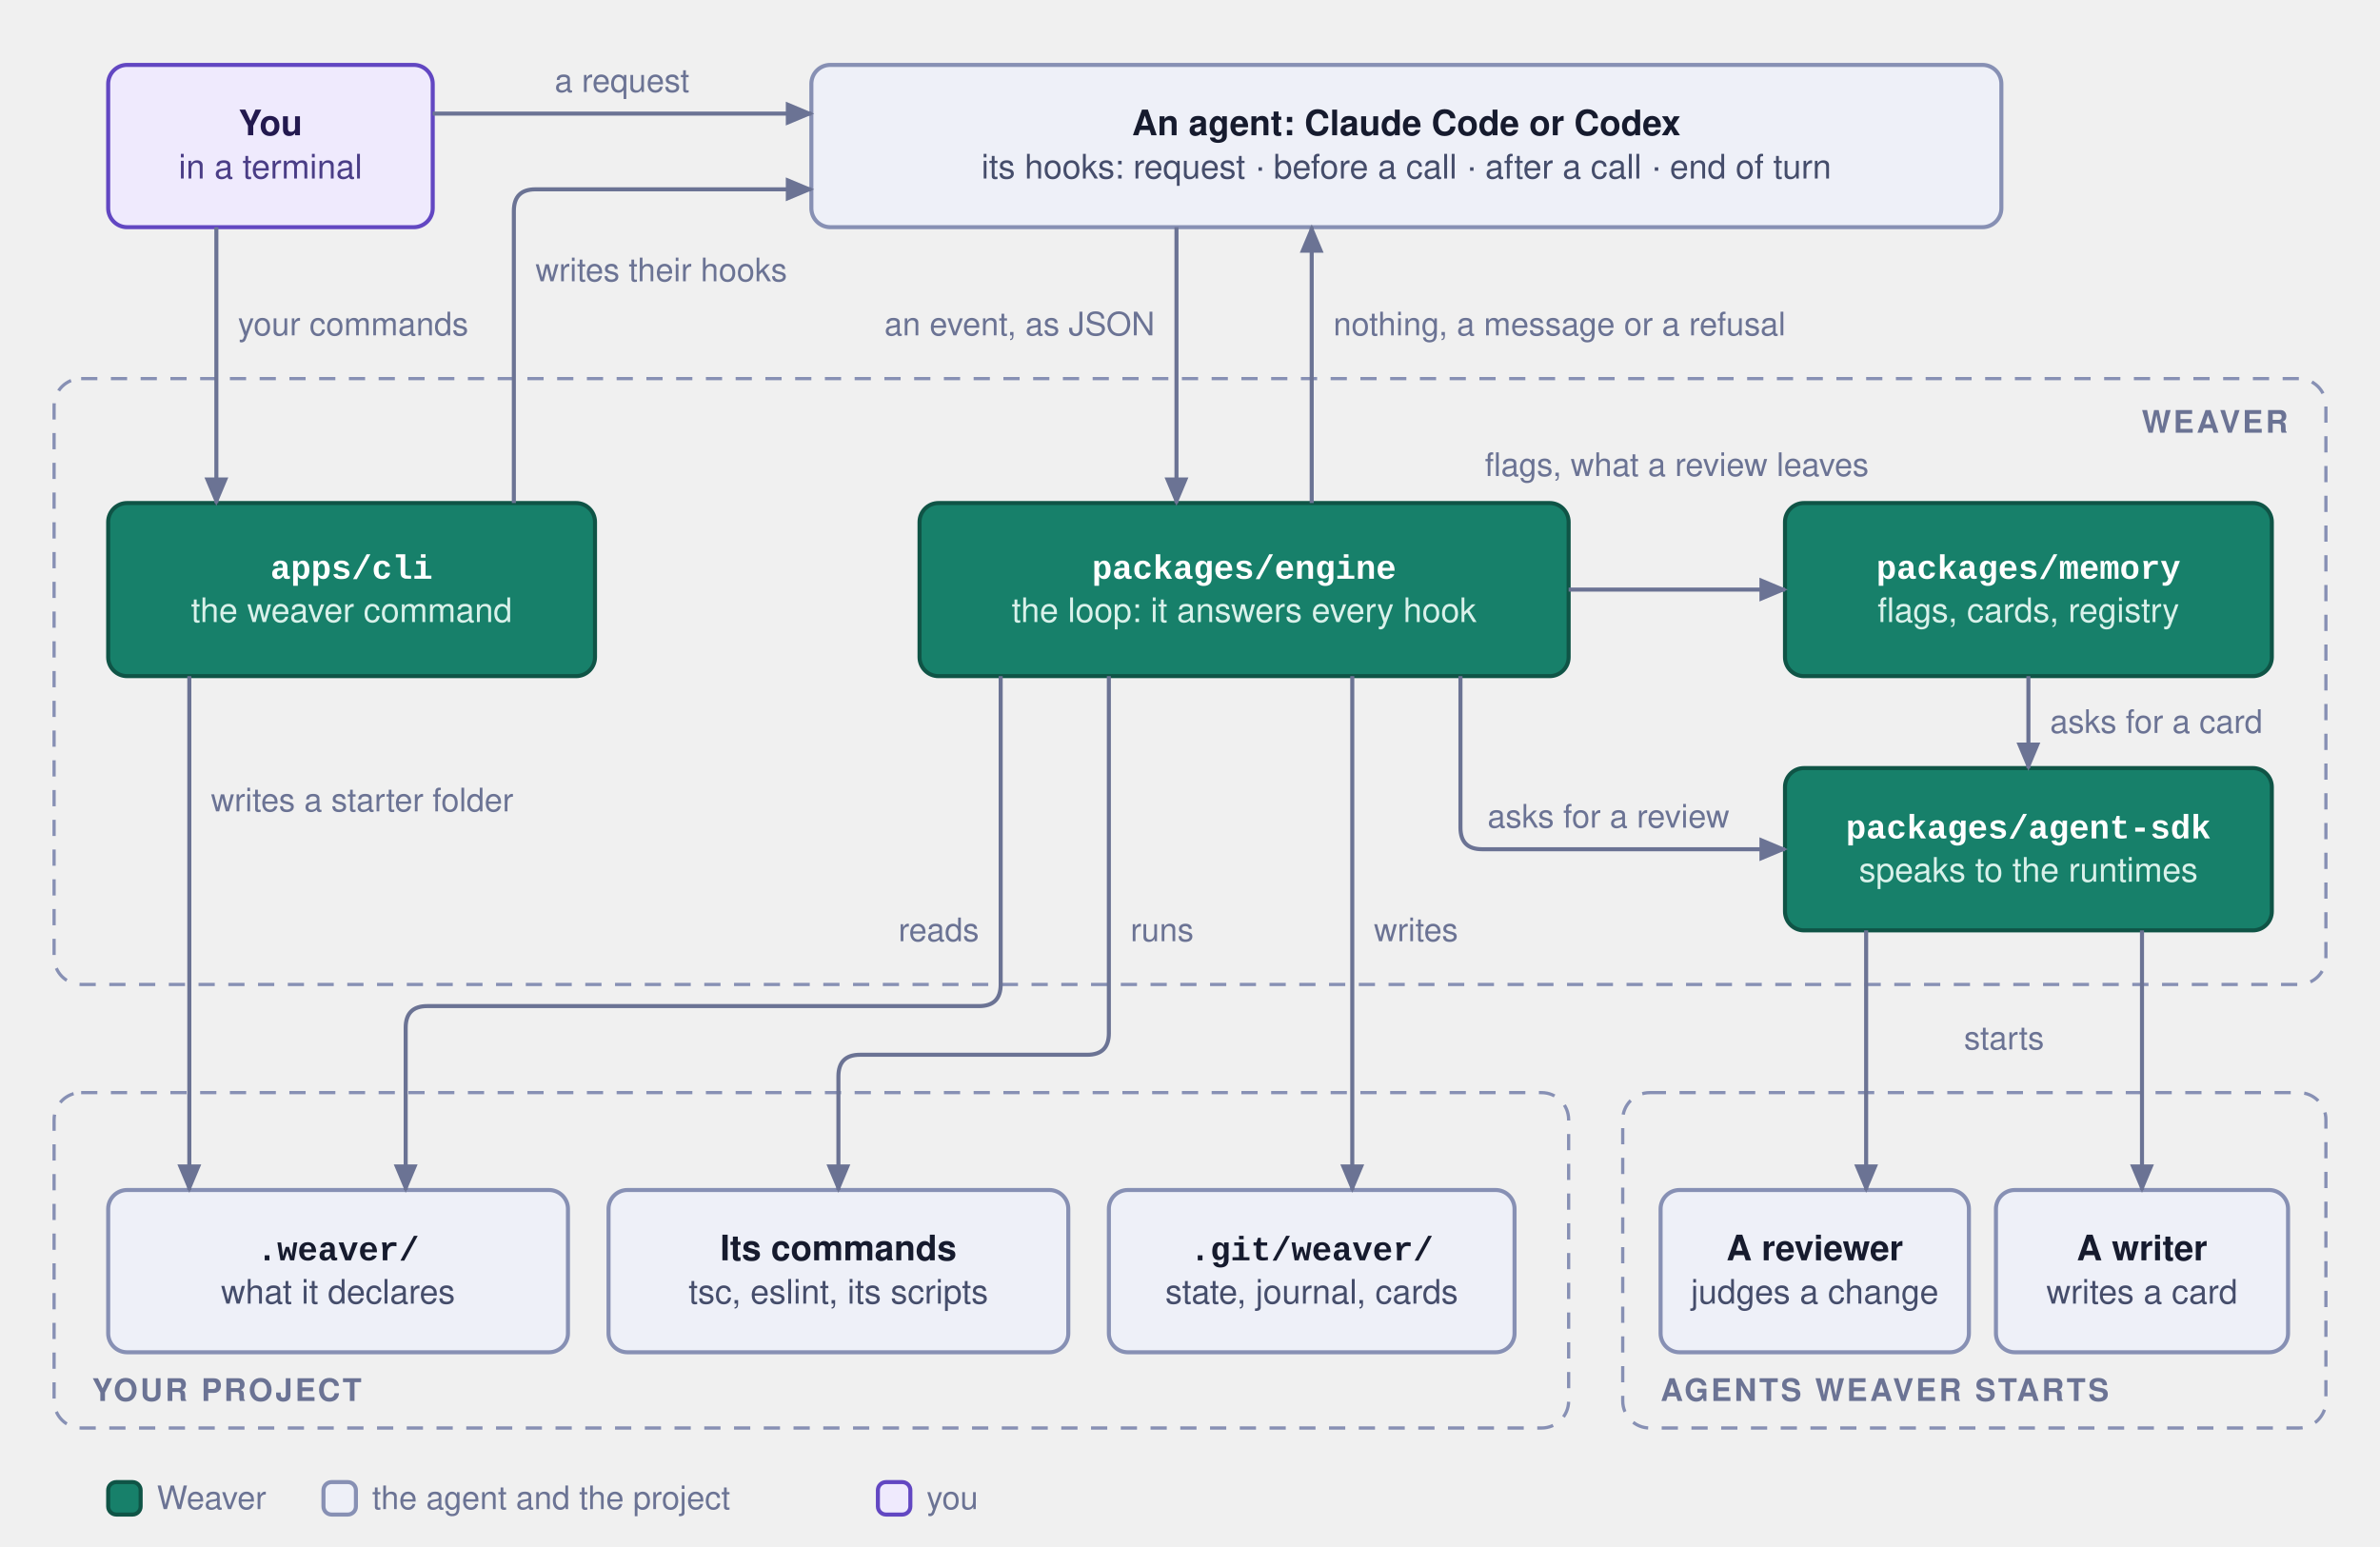
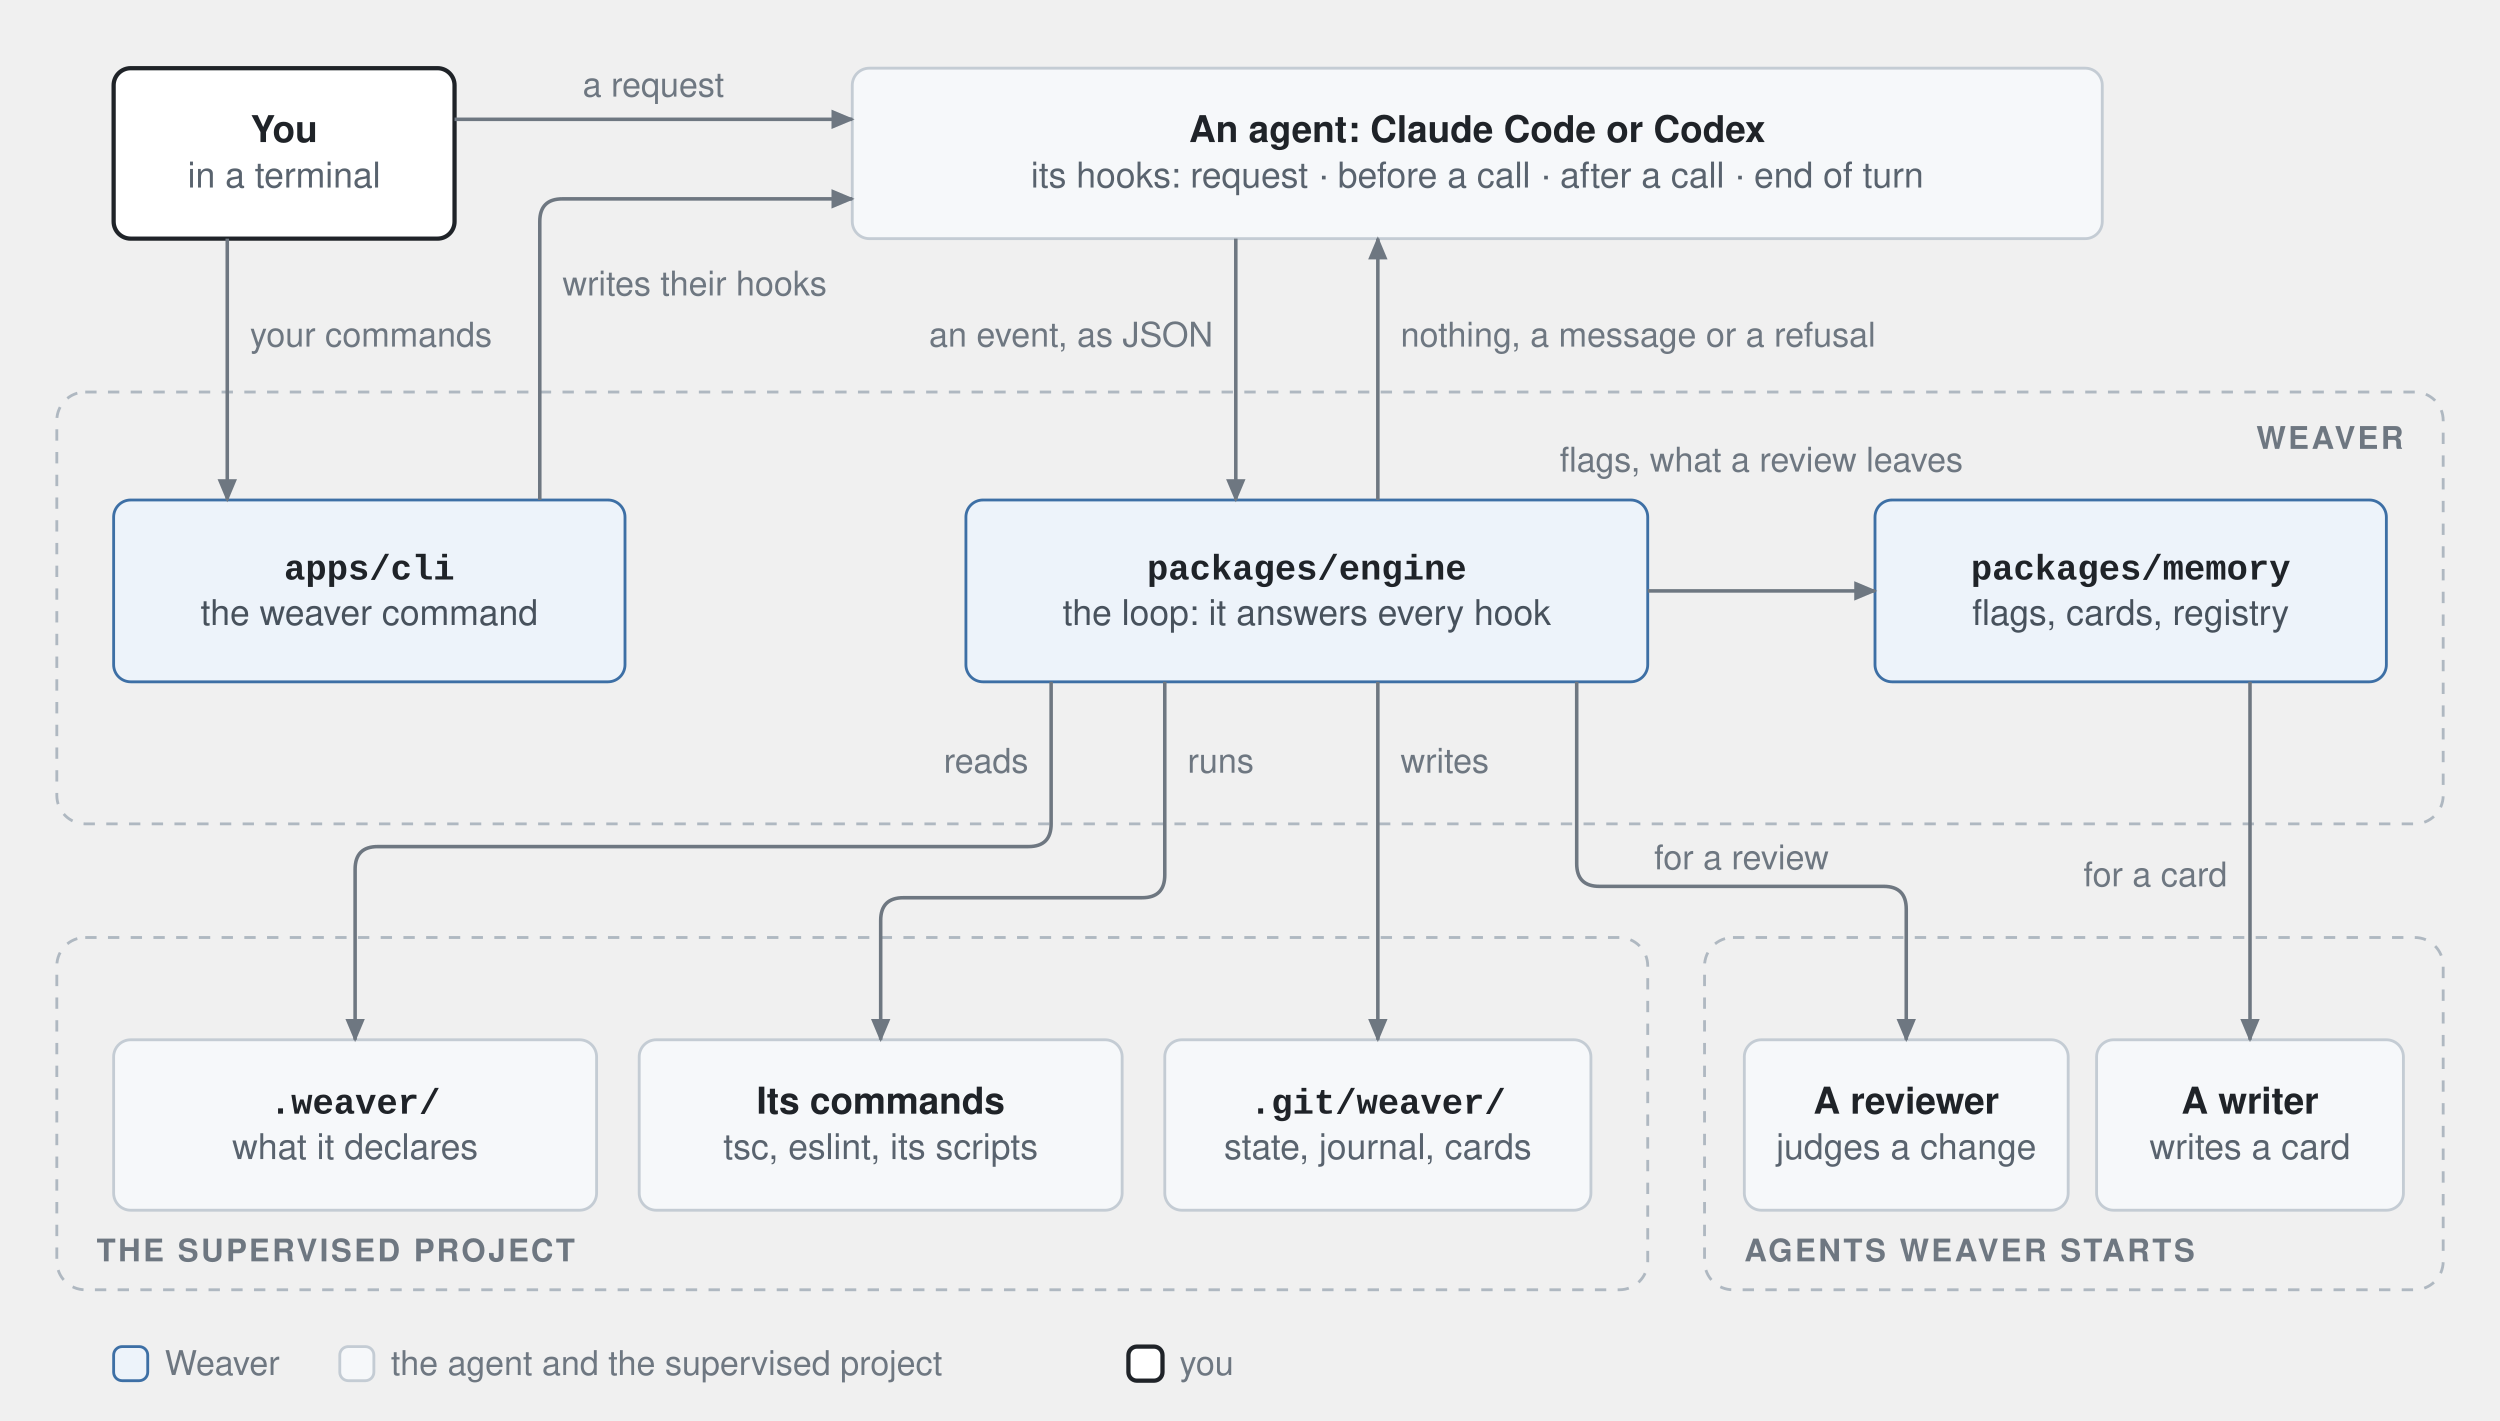
- <svg xmlns="http://www.w3.org/2000/svg" viewBox="0 0 880 572" width="880" height="572" role="img" aria-labelledby="t d">
+ <svg xmlns="http://www.w3.org/2000/svg" viewBox="0 0 880 500" width="880" height="500" role="img" aria-labelledby="t d">
  <style>
    text { font-family: ui-sans-serif, system-ui, -apple-system, 'Segoe UI', Helvetica, Arial, sans-serif; font-size: 12.5px; }
    .code { font-family: ui-monospace, 'SFMono-Regular', Menlo, Consolas, 'Liberation Mono', monospace; font-size: 12px; }
    .head { font-weight: 600; font-size: 13px; }
    .head.code { font-size: 12.5px; }
-     .w rect, .w polygon { fill: #17806a; stroke: #0f5446; }
-     .w text { fill: #ffffff; }
-     .w .sub { fill: #d9f1ea; }
-     .o rect, .o polygon { fill: #eef0f8; stroke: #8790b4; }
-     .o text { fill: #161b2e; }
-     .o .sub { fill: #454d6b; }
-     .y rect, .y polygon { fill: #efeafd; stroke: #6247c2; }
-     .y text { fill: #23194f; }
-     .y .sub { fill: #4a3d86; }
-     rect, polygon { stroke-width: 1.5; }
-     .wire { fill: none; stroke: #6b7394; stroke-width: 1.5; }
-     .wire.dotted { stroke-dasharray: 2 5; stroke-linecap: round; }
-     .tip { fill: #6b7394; }
-     .lbl { fill: #6b7394; font-size: 12px; }
-     .frame { fill: none; stroke: #8790b4; stroke-width: 1.2; stroke-dasharray: 6 5; }
-     .frame-title { fill: #6b7394; font-size: 11.5px; font-weight: 600; letter-spacing: 0.08em; }
-     .step { fill: #6b7394; font-size: 22px; font-weight: 700; }
-     .axis { stroke: #8790b4; stroke-width: 1; }
-     .grid { stroke: #8790b4; stroke-width: 1; stroke-dasharray: 2 5; opacity: 0.55; }
-     .mark { fill: #17806a; stroke: #0f5446; stroke-width: 1.5; }
-     .value { fill: #17806a; font-weight: 600; }
-     .name { fill: #3d4563; font-size: 13px; }
+     rect, polygon { stroke-width: 1; }
+     .w rect, .w polygon { fill: #edf3fa; stroke: #3d6fa5; }
+     .w text { fill: #1f2328; }
+     .w .sub { fill: #47515c; }
+     .o rect, .o polygon { fill: #f6f8fa; stroke: #c4ccd4; }
+     .o text { fill: #1f2328; }
+     .o .sub { fill: #59636e; }
+     .y rect, .y polygon { fill: #ffffff; stroke: #1f2328; stroke-width: 1.5; }
+     .y text { fill: #1f2328; }
+     .y .sub { fill: #59636e; }
+     .wire { fill: none; stroke: #6e7781; stroke-width: 1.25; }
+     .wire.dotted { stroke-dasharray: 2 4; stroke-linecap: round; }
+     .tip { fill: #6e7781; }
+     .lbl { fill: #6e7781; font-size: 12px; }
+     .frame { fill: none; stroke: #afb8c1; stroke-width: 1; stroke-dasharray: 4 4; }
+     .frame-title { fill: #6e7781; font-size: 11px; font-weight: 600; letter-spacing: 0.08em; }
+     .axis { stroke: #afb8c1; stroke-width: 1; }
+     .grid { stroke: #afb8c1; stroke-width: 1; stroke-dasharray: 2 4; opacity: 0.7; }
+     .mark { fill: #3d6fa5; stroke: #3d6fa5; stroke-width: 1; }
+     .value { fill: #3d6fa5; font-weight: 600; }
+     .name { fill: #6e7781; font-size: 13px; }
    @media (prefers-color-scheme: dark) {
-       .o rect, .o polygon { fill: #1f2439; stroke: #6a73a0; }
-       .o text { fill: #e7eaf6; }
-       .o .sub { fill: #b4bcd6; }
-       .y rect, .y polygon { fill: #271f47; stroke: #a78ff2; }
-       .y text { fill: #efeafd; }
-       .y .sub { fill: #c9bdf5; }
-       .wire { stroke: #8d95b4; }
-       .tip { fill: #8d95b4; }
-       .lbl, .frame-title, .step { fill: #a3abc8; }
-       .frame, .axis, .grid { stroke: #6a73a0; }
-       .mark { fill: #45c2a6; stroke: #2a8f79; }
-       .value { fill: #45c2a6; }
-       .name { fill: #cfd5ea; }
+       .w rect, .w polygon { fill: #17212e; stroke: #5b8fc7; }
+       .w text { fill: #f0f6fc; }
+       .w .sub { fill: #b1bac4; }
+       .o rect, .o polygon { fill: #151b23; stroke: #4d555e; }
+       .o text { fill: #f0f6fc; }
+       .o .sub { fill: #9198a1; }
+       .y rect, .y polygon { fill: #0d1117; stroke: #f0f6fc; }
+       .y text { fill: #f0f6fc; }
+       .y .sub { fill: #9198a1; }
+       .wire { stroke: #8b949e; }
+       .tip { fill: #8b949e; }
+       .lbl, .frame-title { fill: #9198a1; }
+       .frame, .axis, .grid { stroke: #484f58; }
+       .mark { fill: #5b8fc7; stroke: #5b8fc7; }
+       .value { fill: #79a9dc; }
+       .name { fill: #c9d1d9; }
    }
  </style>
  <defs>
-     <marker id="tip" viewBox="0 0 10 10" refX="9" refY="5" markerWidth="7" markerHeight="7" orient="auto">
+     <marker id="tip" viewBox="0 0 10 10" refX="9" refY="5" markerWidth="6.5" markerHeight="6.5" orient="auto">
      <path d="M 0 0.8 L 10 5 L 0 9.2 z" class="tip" />
    </marker>
-     <marker id="tip-back" viewBox="0 0 10 10" refX="1" refY="5" markerWidth="7" markerHeight="7" orient="auto">
+     <marker id="tip-back" viewBox="0 0 10 10" refX="1" refY="5" markerWidth="6.5" markerHeight="6.5" orient="auto">
      <path d="M 10 0.8 L 0 5 L 10 9.2 z" class="tip" />
    </marker>
  </defs>
  <g class="y">
-     <rect x="40" y="24" width="120" height="60" rx="7" />
+     <rect x="40" y="24" width="120" height="60" rx="6" />
    <text x="100" y="50" class="head" text-anchor="middle">You</text>
    <text x="100" y="66" class="sub" text-anchor="middle">in a terminal</text>
  </g>
  <g class="o">
-     <rect x="300" y="24" width="440" height="60" rx="7" />
+     <rect x="300" y="24" width="440" height="60" rx="6" />
    <text x="520" y="50" class="head" text-anchor="middle">An agent: Claude Code or Codex</text>
    <text x="520" y="66" class="sub" text-anchor="middle">its hooks: request · before a call · after a call · end of turn</text>
  </g>
  <path d="M 160 42 L 300 42" class="wire" marker-end="url(#tip)" />
  <text x="230" y="34" class="lbl" text-anchor="middle">a request</text>
-   <rect x="20" y="140" width="840" height="224" rx="10" class="frame" />
-   <text x="846" y="160" class="frame-title" text-anchor="end">WEAVER</text>
+   <rect x="20" y="138" width="840" height="152" rx="10" class="frame" />
+   <text x="846" y="158" class="frame-title" text-anchor="end">WEAVER</text>
  <g class="w">
-     <rect x="40" y="186" width="180" height="64" rx="7" />
-     <text x="130" y="214" class="head code" text-anchor="middle">apps/cli</text>
-     <text x="130" y="230" class="sub" text-anchor="middle">the weaver command</text>
+     <rect x="40" y="176" width="180" height="64" rx="6" />
+     <text x="130" y="204" class="head code" text-anchor="middle">apps/cli</text>
+     <text x="130" y="220" class="sub" text-anchor="middle">the weaver command</text>
  </g>
  <g class="w">
-     <rect x="340" y="186" width="240" height="64" rx="7" />
-     <text x="460" y="214" class="head code" text-anchor="middle">packages/engine</text>
-     <text x="460" y="230" class="sub" text-anchor="middle">the loop: it answers every hook</text>
+     <rect x="340" y="176" width="240" height="64" rx="6" />
+     <text x="460" y="204" class="head code" text-anchor="middle">packages/engine</text>
+     <text x="460" y="220" class="sub" text-anchor="middle">the loop: it answers every hook</text>
  </g>
  <g class="w">
-     <rect x="660" y="186" width="180" height="64" rx="7" />
-     <text x="750" y="214" class="head code" text-anchor="middle">packages/memory</text>
-     <text x="750" y="230" class="sub" text-anchor="middle">flags, cards, registry</text>
+     <rect x="660" y="176" width="180" height="64" rx="6" />
+     <text x="750" y="204" class="head code" text-anchor="middle">packages/memory</text>
+     <text x="750" y="220" class="sub" text-anchor="middle">flags, cards, registry</text>
  </g>
-   <g class="w">
-     <rect x="660" y="284" width="180" height="60" rx="7" />
-     <text x="750" y="310" class="head code" text-anchor="middle">packages/agent-sdk</text>
-     <text x="750" y="326" class="sub" text-anchor="middle">speaks to the runtimes</text>
-   </g>
-   <path d="M 80 84 L 80 186" class="wire" marker-end="url(#tip)" />
-   <text x="88" y="124" class="lbl" text-anchor="start">your commands</text>
-   <path d="M 190 186 L 190 78 Q 190 70 198 70 L 300 70" class="wire" marker-end="url(#tip)" />
+   <path d="M 80 84 L 80 176" class="wire" marker-end="url(#tip)" />
+   <text x="88" y="122" class="lbl" text-anchor="start">your commands</text>
+   <path d="M 190 176 L 190 78 Q 190 70 198 70 L 300 70" class="wire" marker-end="url(#tip)" />
  <text x="198" y="104" class="lbl" text-anchor="start">writes their hooks</text>
-   <path d="M 435 84 L 435 186" class="wire" marker-end="url(#tip)" />
-   <text x="427" y="124" class="lbl" text-anchor="end">an event, as JSON</text>
-   <path d="M 485 186 L 485 84" class="wire" marker-end="url(#tip)" />
-   <text x="493" y="124" class="lbl" text-anchor="start">nothing, a message or a refusal</text>
-   <path d="M 580 218 L 660 218" class="wire" marker-end="url(#tip)" />
-   <text x="620" y="176" class="lbl" text-anchor="middle">flags, what a review leaves</text>
-   <path d="M 750 250 L 750 284" class="wire" marker-end="url(#tip)" />
-   <text x="758" y="271" class="lbl" text-anchor="start">asks for a card</text>
-   <path d="M 540 250 L 540 306 Q 540 314 548 314 L 660 314" class="wire" marker-end="url(#tip)" />
-   <text x="550" y="306" class="lbl" text-anchor="start">asks for a review</text>
-   <rect x="20" y="404" width="560" height="124" rx="10" class="frame" />
-   <text x="34" y="518" class="frame-title" text-anchor="start">YOUR PROJECT</text>
+   <path d="M 435 84 L 435 176" class="wire" marker-end="url(#tip)" />
+   <text x="427" y="122" class="lbl" text-anchor="end">an event, as JSON</text>
+   <path d="M 485 176 L 485 84" class="wire" marker-end="url(#tip)" />
+   <text x="493" y="122" class="lbl" text-anchor="start">nothing, a message or a refusal</text>
+   <path d="M 580 208 L 660 208" class="wire" marker-end="url(#tip)" />
+   <text x="620" y="166" class="lbl" text-anchor="middle">flags, what a review leaves</text>
+   <rect x="20" y="330" width="560" height="124" rx="10" class="frame" />
+   <text x="34" y="444" class="frame-title" text-anchor="start">THE SUPERVISED PROJECT</text>
  <g class="o">
-     <rect x="40" y="440" width="170" height="60" rx="7" />
-     <text x="125" y="466" class="head code" text-anchor="middle">.weaver/</text>
-     <text x="125" y="482" class="sub" text-anchor="middle">what it declares</text>
+     <rect x="40" y="366" width="170" height="60" rx="6" />
+     <text x="125" y="392" class="head code" text-anchor="middle">.weaver/</text>
+     <text x="125" y="408" class="sub" text-anchor="middle">what it declares</text>
  </g>
  <g class="o">
-     <rect x="225" y="440" width="170" height="60" rx="7" />
-     <text x="310" y="466" class="head" text-anchor="middle">Its commands</text>
-     <text x="310" y="482" class="sub" text-anchor="middle">tsc, eslint, its scripts</text>
+     <rect x="225" y="366" width="170" height="60" rx="6" />
+     <text x="310" y="392" class="head" text-anchor="middle">Its commands</text>
+     <text x="310" y="408" class="sub" text-anchor="middle">tsc, eslint, its scripts</text>
  </g>
  <g class="o">
-     <rect x="410" y="440" width="150" height="60" rx="7" />
-     <text x="485" y="466" class="head code" text-anchor="middle">.git/weaver/</text>
-     <text x="485" y="482" class="sub" text-anchor="middle">state, journal, cards</text>
+     <rect x="410" y="366" width="150" height="60" rx="6" />
+     <text x="485" y="392" class="head code" text-anchor="middle">.git/weaver/</text>
+     <text x="485" y="408" class="sub" text-anchor="middle">state, journal, cards</text>
  </g>
-   <path d="M 70 250 L 70 440" class="wire" marker-end="url(#tip)" />
-   <text x="78" y="300" class="lbl" text-anchor="start">writes a starter folder</text>
-   <path d="M 370 250 L 370 364 Q 370 372 362 372 L 158 372 Q 150 372 150 380 L 150 440" class="wire" marker-end="url(#tip)" />
-   <text x="362" y="348" class="lbl" text-anchor="end">reads</text>
-   <path d="M 410 250 L 410 382 Q 410 390 402 390 L 318 390 Q 310 390 310 398 L 310 440" class="wire" marker-end="url(#tip)" />
-   <text x="418" y="348" class="lbl" text-anchor="start">runs</text>
-   <path d="M 500 250 L 500 440" class="wire" marker-end="url(#tip)" />
-   <text x="508" y="348" class="lbl" text-anchor="start">writes</text>
-   <rect x="600" y="404" width="260" height="124" rx="10" class="frame" />
-   <text x="614" y="518" class="frame-title" text-anchor="start">AGENTS WEAVER STARTS</text>
+   <path d="M 370 240 L 370 290 Q 370 298 362 298 L 133 298 Q 125 298 125 306 L 125 366" class="wire" marker-end="url(#tip)" />
+   <text x="362" y="272" class="lbl" text-anchor="end">reads</text>
+   <path d="M 410 240 L 410 308 Q 410 316 402 316 L 318 316 Q 310 316 310 324 L 310 366" class="wire" marker-end="url(#tip)" />
+   <text x="418" y="272" class="lbl" text-anchor="start">runs</text>
+   <path d="M 485 240 L 485 366" class="wire" marker-end="url(#tip)" />
+   <text x="493" y="272" class="lbl" text-anchor="start">writes</text>
+   <rect x="600" y="330" width="260" height="124" rx="10" class="frame" />
+   <text x="614" y="444" class="frame-title" text-anchor="start">AGENTS WEAVER STARTS</text>
  <g class="o">
-     <rect x="614" y="440" width="114" height="60" rx="7" />
-     <text x="671" y="466" class="head" text-anchor="middle">A reviewer</text>
-     <text x="671" y="482" class="sub" text-anchor="middle">judges a change</text>
+     <rect x="614" y="366" width="114" height="60" rx="6" />
+     <text x="671" y="392" class="head" text-anchor="middle">A reviewer</text>
+     <text x="671" y="408" class="sub" text-anchor="middle">judges a change</text>
  </g>
  <g class="o">
-     <rect x="738" y="440" width="108" height="60" rx="7" />
-     <text x="792" y="466" class="head" text-anchor="middle">A writer</text>
-     <text x="792" y="482" class="sub" text-anchor="middle">writes a card</text>
+     <rect x="738" y="366" width="108" height="60" rx="6" />
+     <text x="792" y="392" class="head" text-anchor="middle">A writer</text>
+     <text x="792" y="408" class="sub" text-anchor="middle">writes a card</text>
  </g>
-   <path d="M 690 344 L 690 440" class="wire" marker-end="url(#tip)" />
-   <path d="M 792 344 L 792 440" class="wire" marker-end="url(#tip)" />
-   <text x="741" y="388" class="lbl" text-anchor="middle">starts</text>
+   <path d="M 555 240 L 555 304 Q 555 312 563 312 L 663 312 Q 671 312 671 320 L 671 366" class="wire" marker-end="url(#tip)" />
+   <text x="613" y="306" class="lbl" text-anchor="middle">for a review</text>
+   <path d="M 792 240 L 792 366" class="wire" marker-end="url(#tip)" />
+   <text x="784" y="312" class="lbl" text-anchor="end">for a card</text>
  <g class="w">
-     <rect x="40" y="548" width="12" height="12" rx="3" />
+     <rect x="40" y="474" width="12" height="12" rx="3" />
  </g>
-   <text x="58" y="558" class="lbl" text-anchor="start">Weaver</text>
+   <text x="58" y="484" class="lbl" text-anchor="start">Weaver</text>
  <g class="o">
-     <rect x="119.6" y="548" width="12" height="12" rx="3" />
+     <rect x="119.6" y="474" width="12" height="12" rx="3" />
  </g>
-   <text x="137.6" y="558" class="lbl" text-anchor="start">the agent and the project</text>
+   <text x="137.6" y="484" class="lbl" text-anchor="start">the agent and the supervised project</text>
  <g class="y">
-     <rect x="324.6" y="548" width="12" height="12" rx="3" />
+     <rect x="397.2" y="474" width="12" height="12" rx="3" />
  </g>
-   <text x="342.6" y="558" class="lbl" text-anchor="start">you</text>
+   <text x="415.2" y="484" class="lbl" text-anchor="start">you</text>
</svg>
